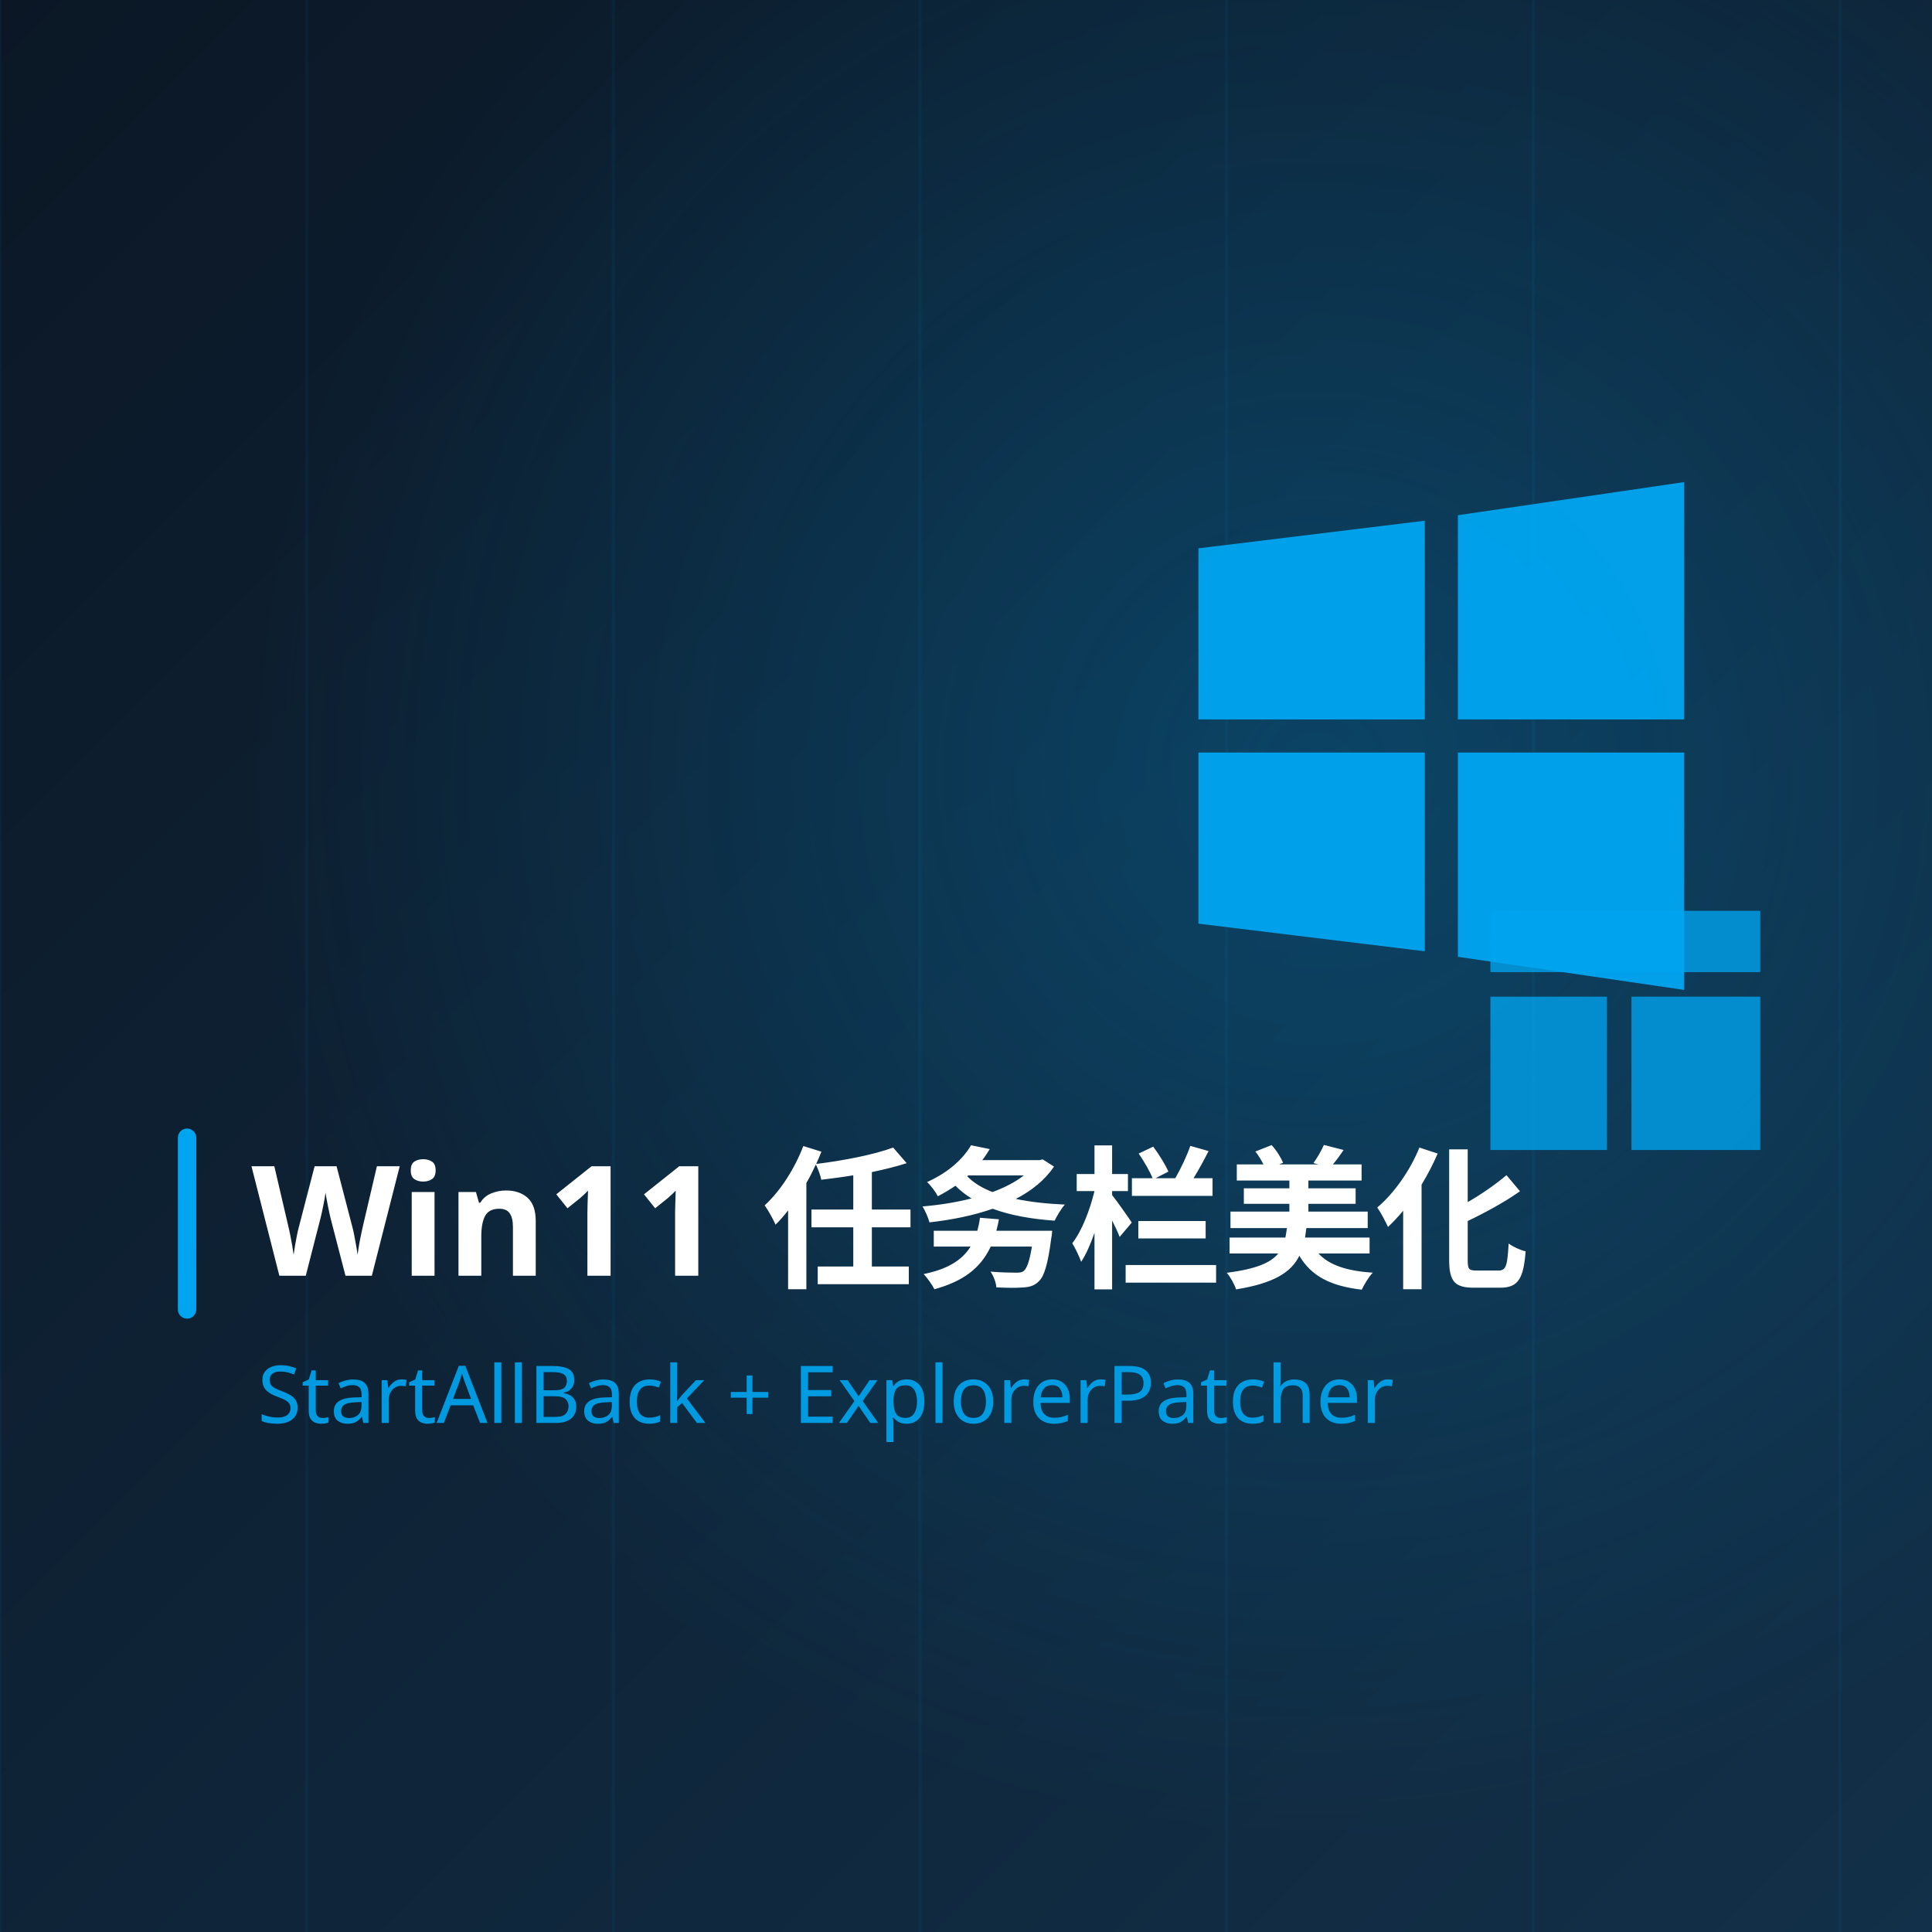
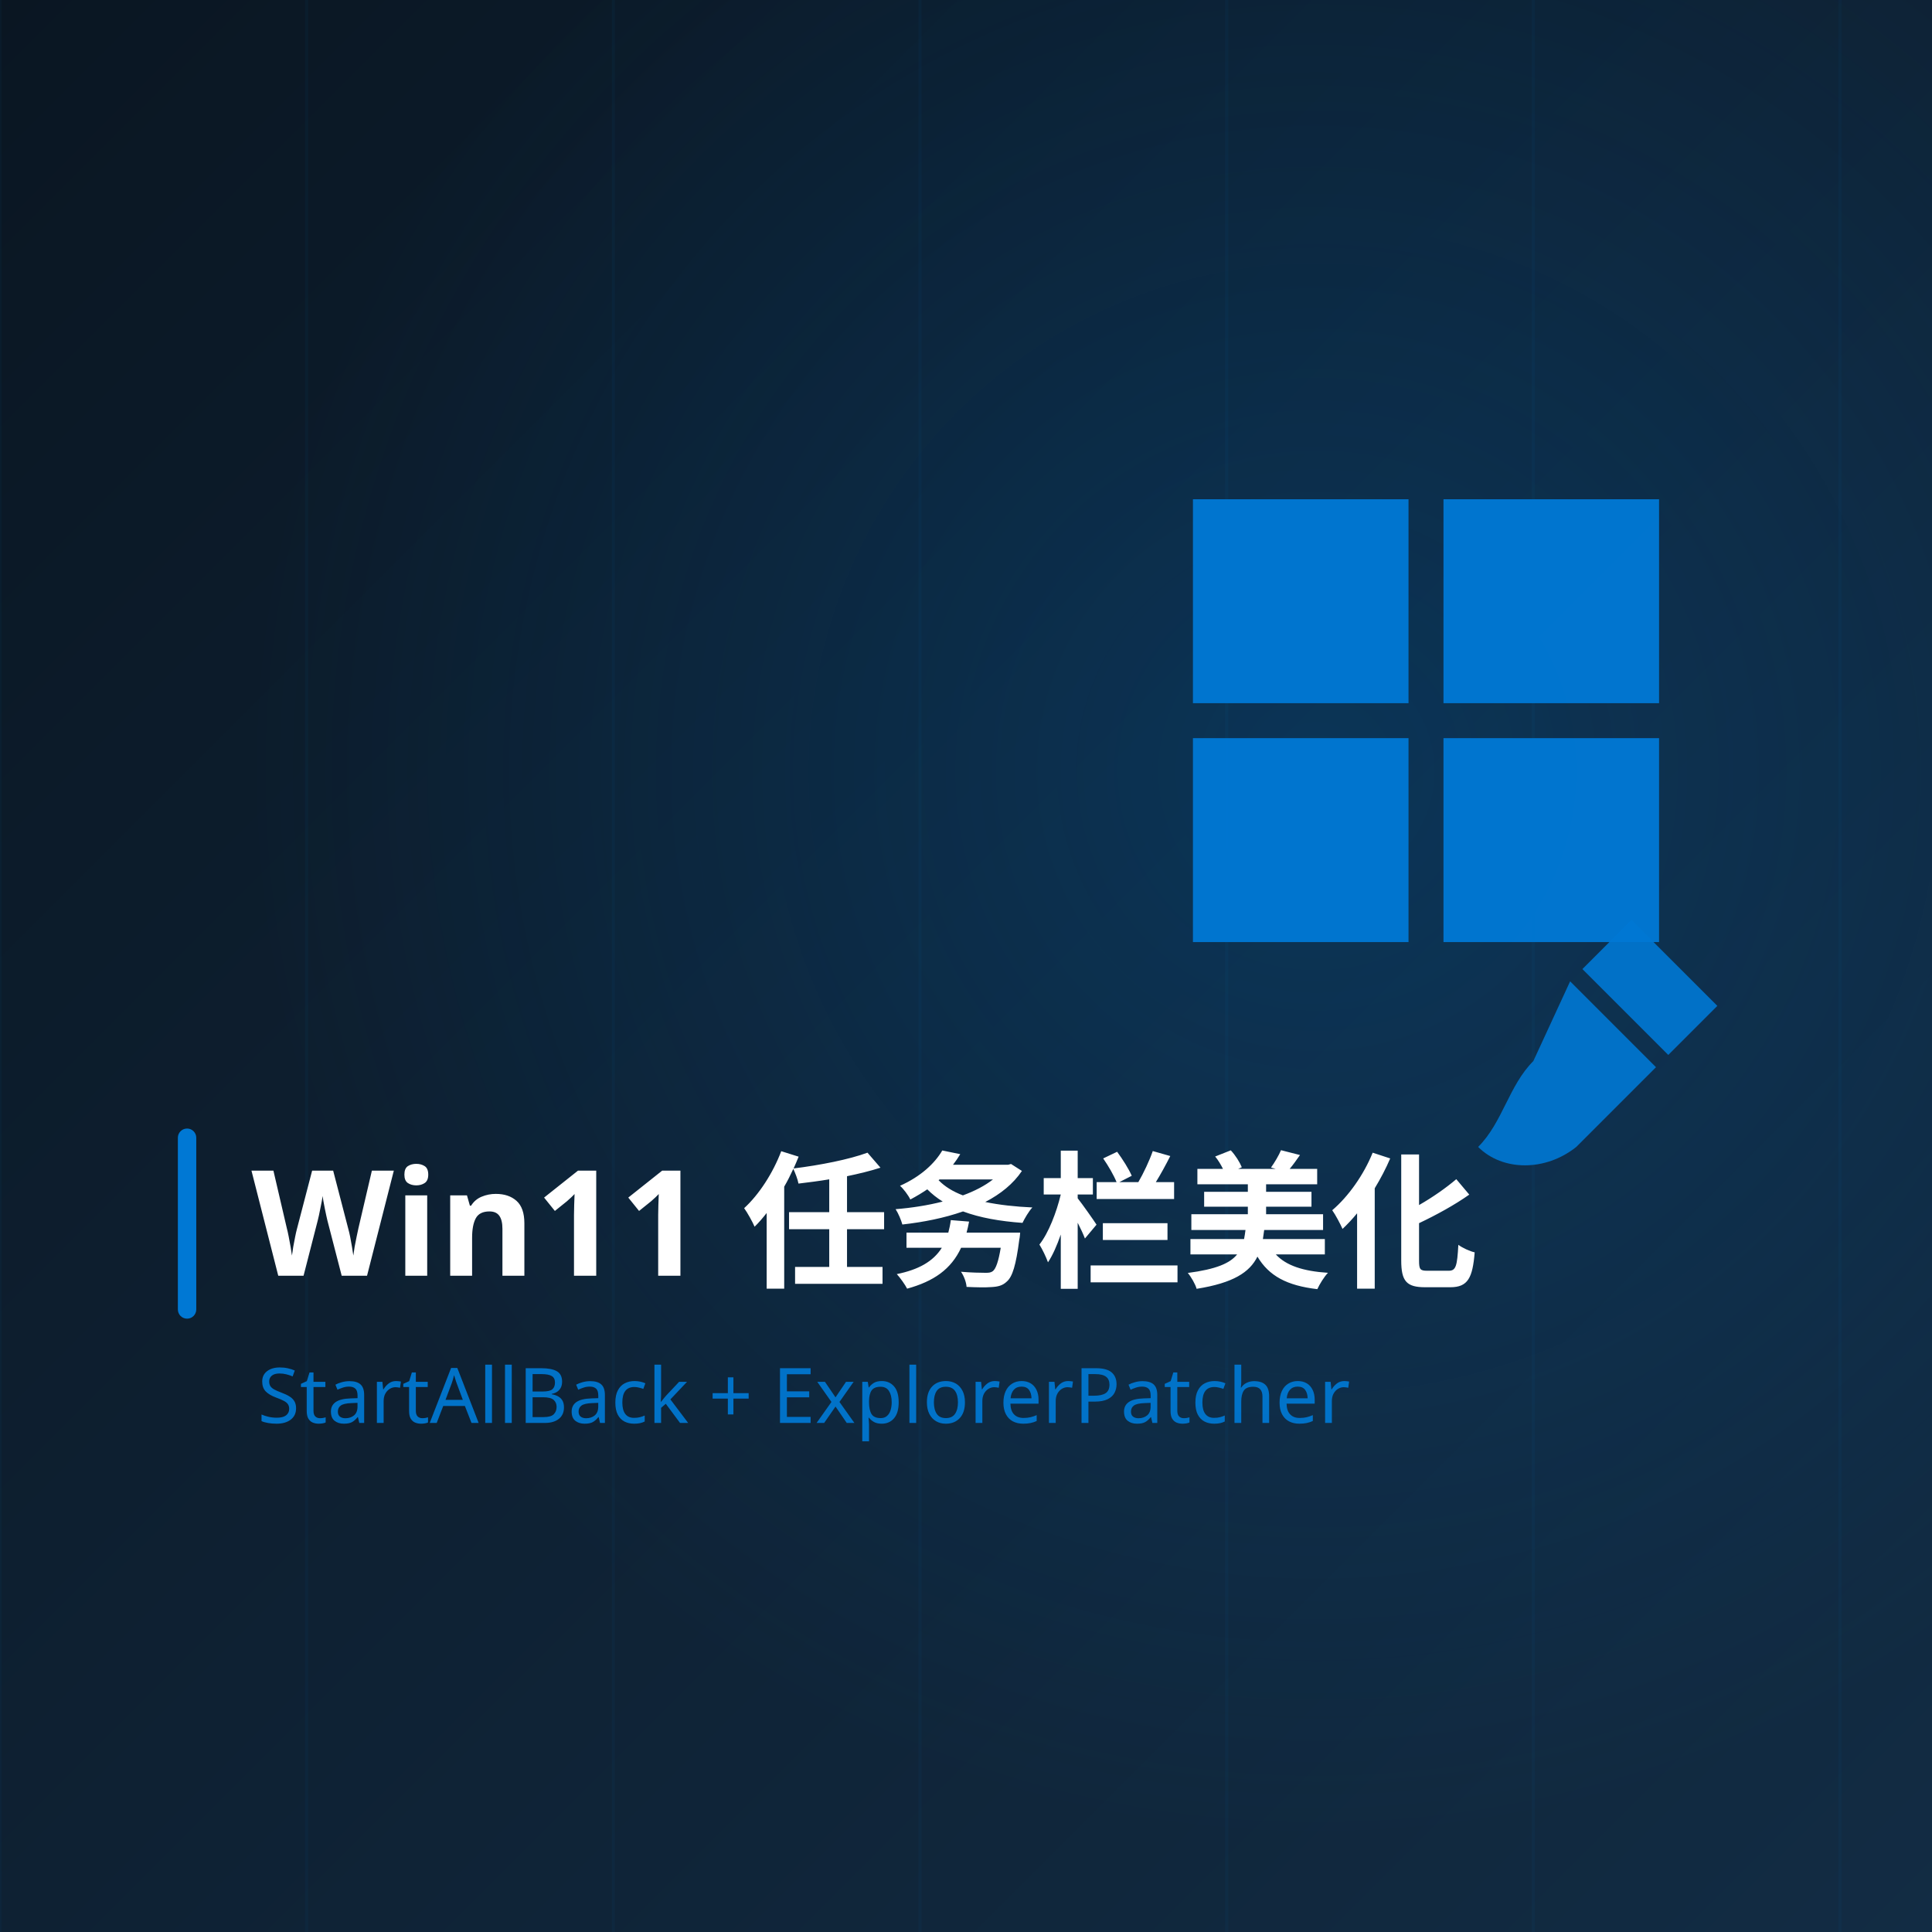
<svg xmlns="http://www.w3.org/2000/svg" width="630" height="630" viewBox="0 0 630 630" font-family="Microsoft YaHei, PingFang SC, sans-serif">
  <defs>
    <linearGradient id="bg" x1="0" y1="0" x2="1" y2="1">
-       <stop offset="0%" stop-color="#0b1725" />
-       <stop offset="100%" stop-color="#123049" />
+       <stop offset="0%" stop-color="#0a1622" />
+       <stop offset="100%" stop-color="#122c44" />
    </linearGradient>
    <radialGradient id="glow" cx="68%" cy="40%" r="55%">
-       <stop offset="0%" stop-color="#00a4ef" stop-opacity="0.25" />
-       <stop offset="100%" stop-color="#00a4ef" stop-opacity="0" />
+       <stop offset="0%" stop-color="#0078d4" stop-opacity="0.22" />
+       <stop offset="100%" stop-color="#0078d4" stop-opacity="0" />
    </radialGradient>
  </defs>
  <rect width="630" height="630" fill="url(#bg)" />
  <rect width="630" height="630" fill="url(#glow)" />
-   <g stroke="#00a4ef" stroke-opacity="0.055" stroke-width="1">
+   <g stroke="#0078d4" stroke-opacity="0.05" stroke-width="1">
    <line x1="0" y1="0" x2="0" y2="630" />
    <line x1="100" y1="0" x2="100" y2="630" />
    <line x1="200" y1="0" x2="200" y2="630" />
    <line x1="300" y1="0" x2="300" y2="630" />
    <line x1="400" y1="0" x2="400" y2="630" />
    <line x1="500" y1="0" x2="500" y2="630" />
    <line x1="600" y1="0" x2="600" y2="630" />
  </g>
-   <g transform="translate(380.00,150.00) scale(1.8)" opacity="0.96">
-     <g fill="#00a4ef">
-       <path d="M6 16 L47 11 V47 H6 Z" />
-       <path d="M53 10 L94 4 V47 H53 Z" />
-       <path d="M6 53 H47 V89 L6 84 Z" />
-       <path d="M53 53 H94 V96 L53 90 Z" />
+   <g transform="translate(370.00,140.00) scale(1.9)" opacity="0.96">
+     <g fill="#0078d4">
+       <path d="M10 12 H47 V47 H10 Z" />
+       <path d="M53 12 H90 V47 H53 Z" />
+       <path d="M10 53 H47 V88 H10 Z" />
+       <path d="M53 53 H90 V88 H53 Z" />
    </g>
  </g>
-   <g transform="translate(480.00,285.00) scale(1)" opacity="0.78">
-     <g fill="#00a4ef">
-       <path d="M6 12 H94 V32 H6 Z" />
-       <path d="M6 40 H44 V90 H6 Z" />
-       <path d="M52 40 H94 V90 H52 Z" />
+   <g transform="translate(470.00,290.00) scale(1)" opacity="0.9">
+     <g fill="#0078d4">
+       <path d="M62 10 L90 38 L74 54 L46 26 Z" />
+       <path d="M42 30 L70 58 L44 84 C34 92 20 92 12 84 C20 76 22 64 30 56 Z" />
    </g>
  </g>
-   <rect x="58" y="368" width="6" height="62" fill="#00a4ef" rx="3" />
-   <text x="82" y="416" font-size="50" font-weight="bold" fill="#ffffff">Win11 任务栏美化</text>
-   <text x="84" y="464" font-size="26" fill="#00a4ef" opacity="0.92">StartAllBack + ExplorerPatcher</text>
+   <rect x="58" y="368" width="6" height="62" fill="#0078d4" rx="3" />
+   <text x="82" y="416" font-size="48" font-weight="bold" fill="#ffffff">Win11 任务栏美化</text>
+   <text x="84" y="464" font-size="25" fill="#0078d4" opacity="0.92">StartAllBack + ExplorerPatcher</text>
</svg>
